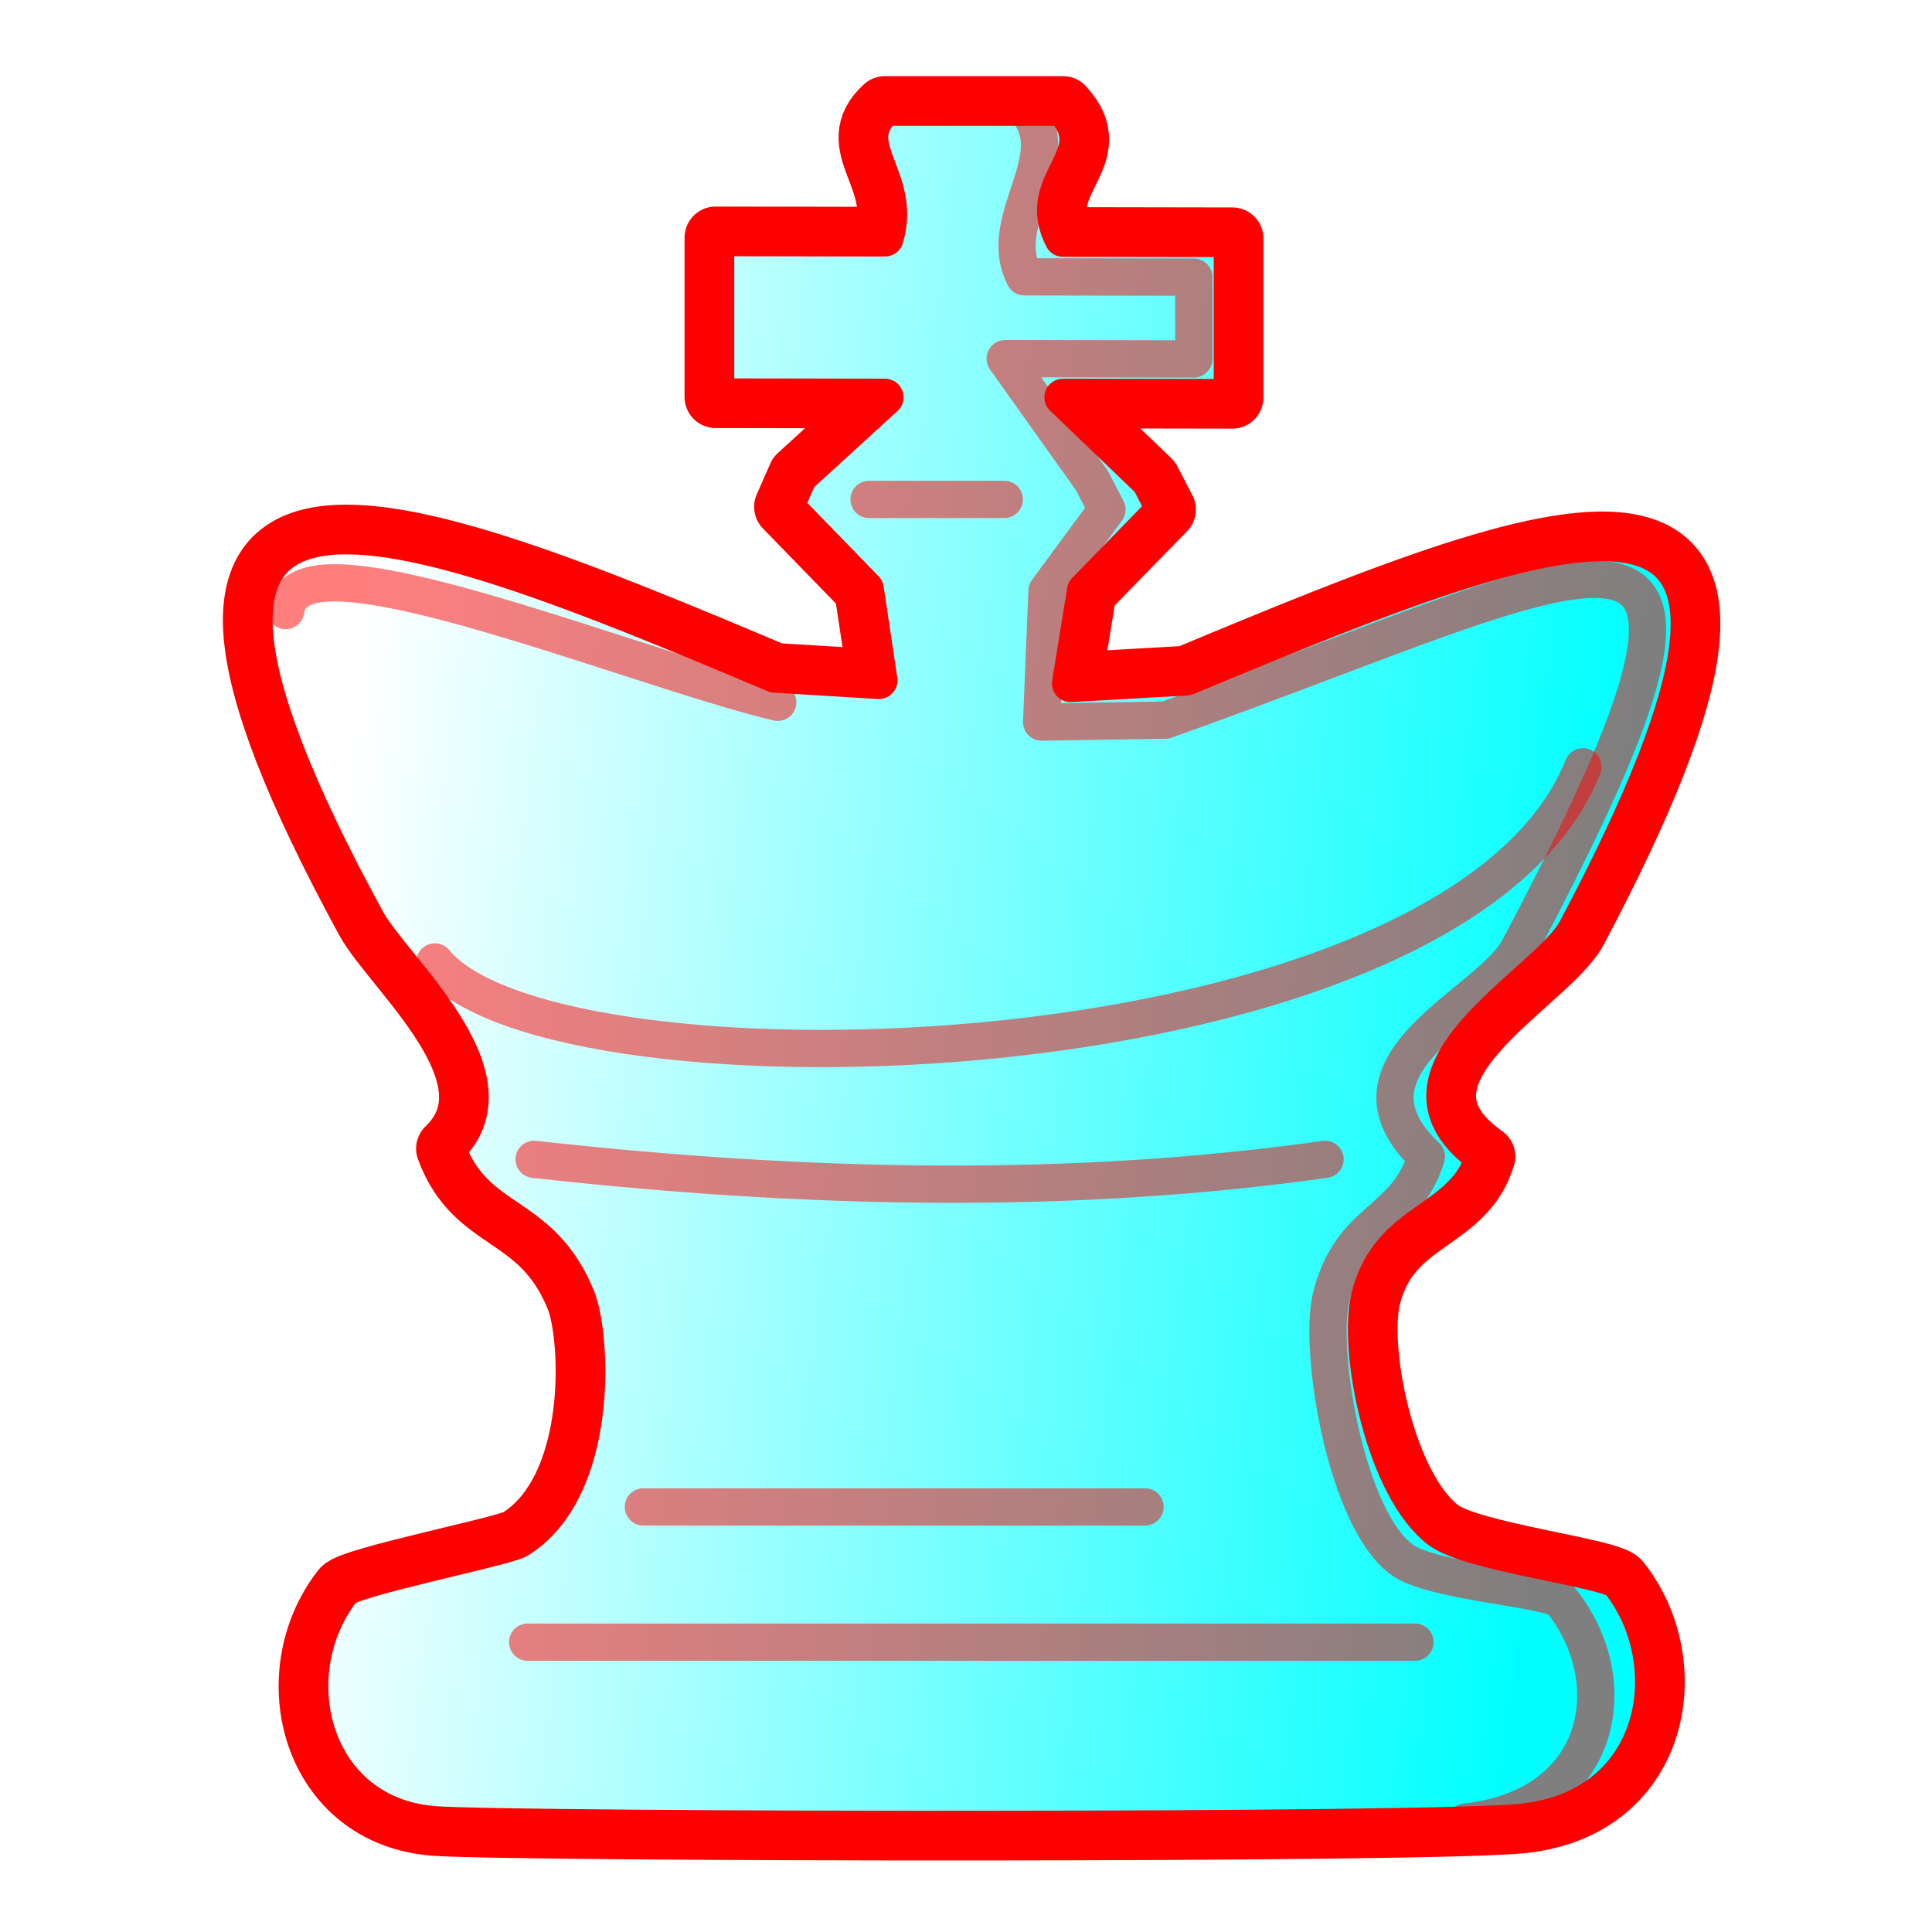
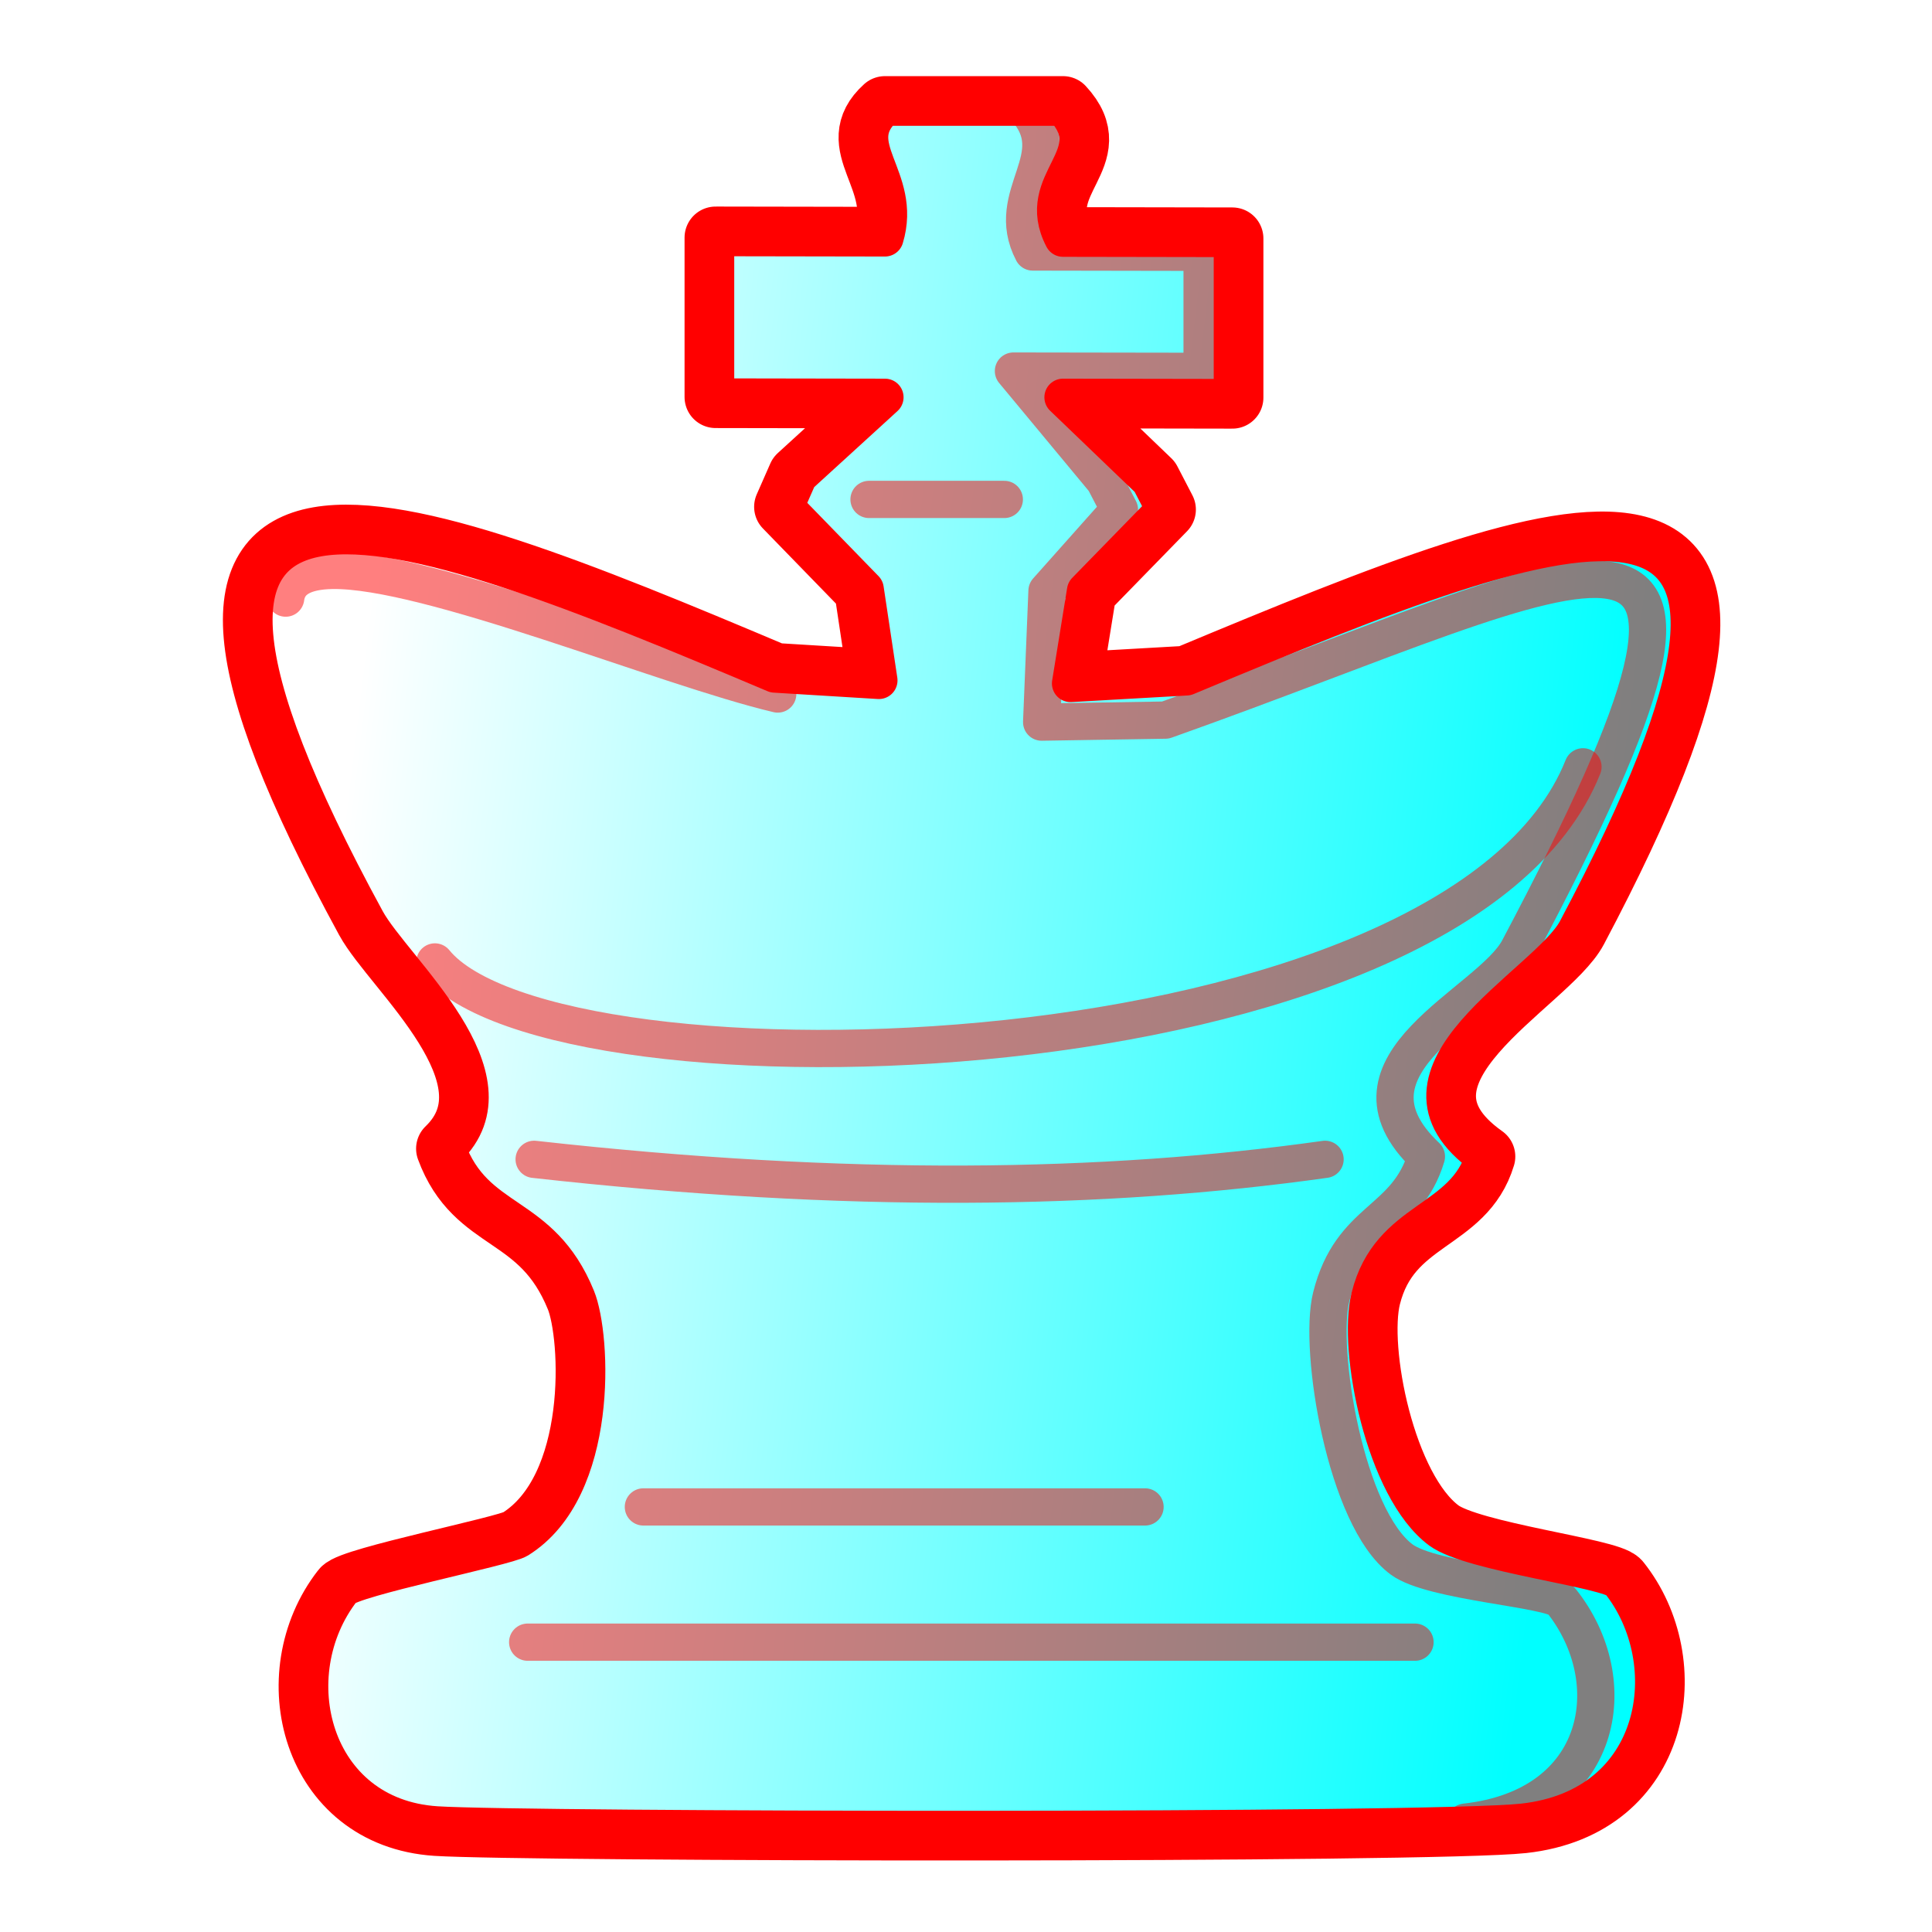
<svg xmlns="http://www.w3.org/2000/svg" xmlns:xlink="http://www.w3.org/1999/xlink" width="700pt" height="700pt" viewBox="0 0 933.333 933.333" version="1.1" id="king">
  <style id="style-base">
    .base { 
      fill-opacity:1;
      fill-rule:evenodd;
      stroke-miterlimit:4;
      stroke-dasharray:none;
      stroke-linecap:round;
      stroke-linejoin:round;
      stroke-opacity:1
    }
  </style>
  <style id="stroke-medium">
    .stroke-medium {
      stroke-width: 18;
    }
  </style>
  <style id="stroke-heavy">
    .stroke-heavy {
      stroke-width: 21;
    }
  </style>
  <style id="stroke-boundary">
    .stroke-boundary {
      stroke-width: 30;
    }
  </style>
  <style id="stroke-color">
    .stroke-color {
      stroke:#ff0000;
    }
  </style>
  <style id="fill-color">
    .fill-color {
      fill:#00ff00;
    }
  </style>
  <defs id="defs787">
    <linearGradient xlink:href="#fillGradient" id="main-gradient" gradientUnits="userSpaceOnUse" gradientTransform="matrix(6.248483,0,0,7.123966,-3962.83,-234.9645)" x1="660.518" y1="90.377" x2="757.722" y2="103.719" />
    <linearGradient id="fillGradient">
      <stop id="stop0" offset="0" style="stop-color:#ffffff;stop-opacity:1;" />
      <stop id="stop1" offset="1" style="stop-color:#00ffff;stop-opacity:1;" />
    </linearGradient>
  </defs>
  <path id="boundary" d="m 427.509,51.781 c -20.443,18.489 8.897,33.733 0,63.146 l -81.805,-0.141 v 77.001 l 81.805,0.141 -41.639,38.013 -6.557,14.9 38.644,39.75 6.624,44.113 -50.3,-3.08 C 188.631,247.156 37.885,189.106 176.999,444.513 c 13.052,23.962 75.004,75.815 39.01,110.397 13.766,37.346 45.209,29.362 62.591,72.042 7.583,18.618 11.242,92.303 -28.239,116.814 -5.982,3.714 -80.577,18.569 -84.862,24.063 -32.077,41.13 -14.915,109.805 45.269,113.751 42.274,2.772 481.371,3.516 525.038,-1.312 67.003,-7.408 77.352,-77.465 46.434,-116.23 C 777.505,758.1 710.619,750.371 695.777,739.391 668.671,719.338 655.363,651.912 661.716,626.515 c 9.649,-38.572 45.586,-35.57 55.313,-67.813 -56.812,-40.219 30.519,-83.06 44.542,-109.522 C 895.22,196.974 764.142,247.313 573.15,326.998 l -55.976,3.181 7.242,-44.729 38.303,-39.289 -7.263,-13.983 -41.921,-40.25 81.805,0.141 v -76.855 l -81.805,-0.141 c -14.704,-28.043 22.119,-39.425 0,-63.292 z" class="base stroke-color stroke-boundary" style="fill:none" />
  <path id="main" d="m 427.509,51.781 c -20.443,18.489 8.897,33.733 0,63.146 l -81.805,-0.141 v 77.001 l 81.805,0.141 -41.639,38.013 -6.557,14.9 38.644,39.75 6.624,44.113 -50.3,-3.08 C 188.631,247.156 37.885,189.106 176.999,444.513 c 13.052,23.962 75.004,75.815 39.01,110.397 13.766,37.346 45.209,29.362 62.591,72.042 7.583,18.618 11.242,92.303 -28.239,116.814 -5.982,3.714 -80.577,18.569 -84.862,24.063 -32.077,41.13 -14.915,109.805 45.269,113.751 42.274,2.772 481.371,3.516 525.038,-1.312 67.003,-7.408 77.352,-77.465 46.434,-116.23 C 777.505,758.1 710.619,750.371 695.777,739.391 668.671,719.338 655.363,651.912 661.716,626.515 c 9.649,-38.572 45.586,-35.57 55.313,-67.813 -56.812,-40.219 30.519,-83.06 44.542,-109.522 C 895.22,196.974 764.142,247.313 573.15,326.998 l -55.976,3.181 7.242,-44.729 38.303,-39.289 -7.263,-13.983 -41.921,-40.25 81.805,0.141 v -76.855 l -81.805,-0.141 c -14.704,-28.043 22.119,-39.425 0,-63.292 z" class="base stroke-color stroke-medium" style="fill:url(#main-gradient)" />
  <path id="deco-lines" class="base stroke-color stroke-medium" style="opacity:0.5;fill:none" d="m 258.043,560.065 c 151.84,16.956 275.362,15.036 382.084,0 M 310.816,727.984 h 242.339 z m -55.9,65.334 h 428.66 z" />
-   <path class="base stroke-color stroke-medium" style="opacity:0.5;fill:none" d="m 707.859,880.267 c 67.003,-7.408 77.353,-68.132 46.434,-106.897 -4.736,-5.937 -62.305,-9 -77.147,-19.979 -27.106,-20.052 -40.397,-101.479 -34.044,-126.876 9.649,-38.572 36.253,-35.57 45.98,-67.813 -47.496,-44.885 30.519,-73.727 44.542,-100.188 C 867.272,206.307 774.558,272.739 563.005,347.875 l -59.787,0.97 2.585,-63.396 28.969,-39.289 -7.263,-13.983 -41.921,-58.917 91.139,0.141 v -39.521 l -81.805,-0.141 c -14.704,-28.043 22.119,-58.091 0,-81.959" id="deco-side" />
+   <path class="base stroke-color stroke-medium" style="opacity:0.5;fill:none" d="m 707.859,880.267 c 67.003,-7.408 77.353,-68.132 46.434,-106.897 -4.736,-5.937 -62.305,-9 -77.147,-19.979 -27.106,-20.052 -40.397,-101.479 -34.044,-126.876 9.649,-38.572 36.253,-35.57 45.98,-67.813 -47.496,-44.885 30.519,-73.727 44.542,-100.188 C 867.272,206.307 774.558,272.739 563.005,347.875 l -59.787,0.97 2.585,-63.396 34.969,-39.289 -7.263,-13.983 -43.921,-52.917 91.139,0.141 v -57.521 l -81.805,-0.141 c -14.704,-28.043 18.119,-46.091 -4,-69.959" id="deco-side" />
  <path class="base stroke-color stroke-medium" style="opacity:0.5;fill:none" d="m 419.826,241.269 h 65.344" id="deco-cross" />
-   <path id="deco-top" class="base stroke-color stroke-medium" style="opacity:0.5;fill:none" d="M 375.712,339.273 C 320.816,326.261 206.337,280.695 160.334,281.56 c -12.881,0.242 -21.123,4.124 -22.331,13.38 m 72.097,169.768 c 57.807,71.05 493.568,59.03 554.624,-94.263" />
+   <path id="deco-top" class="base stroke-color stroke-medium" style="opacity:0.5;fill:none" d="M 375.712,335.273 C 320.816,322.261 206.337,274.695 160.334,275.56 c -12.881,0.242 -21.123,4.124 -22.331,13.38 m 72.097,175.768 c 57.807,71.05 493.568,59.03 554.624,-94.263" />
</svg>
